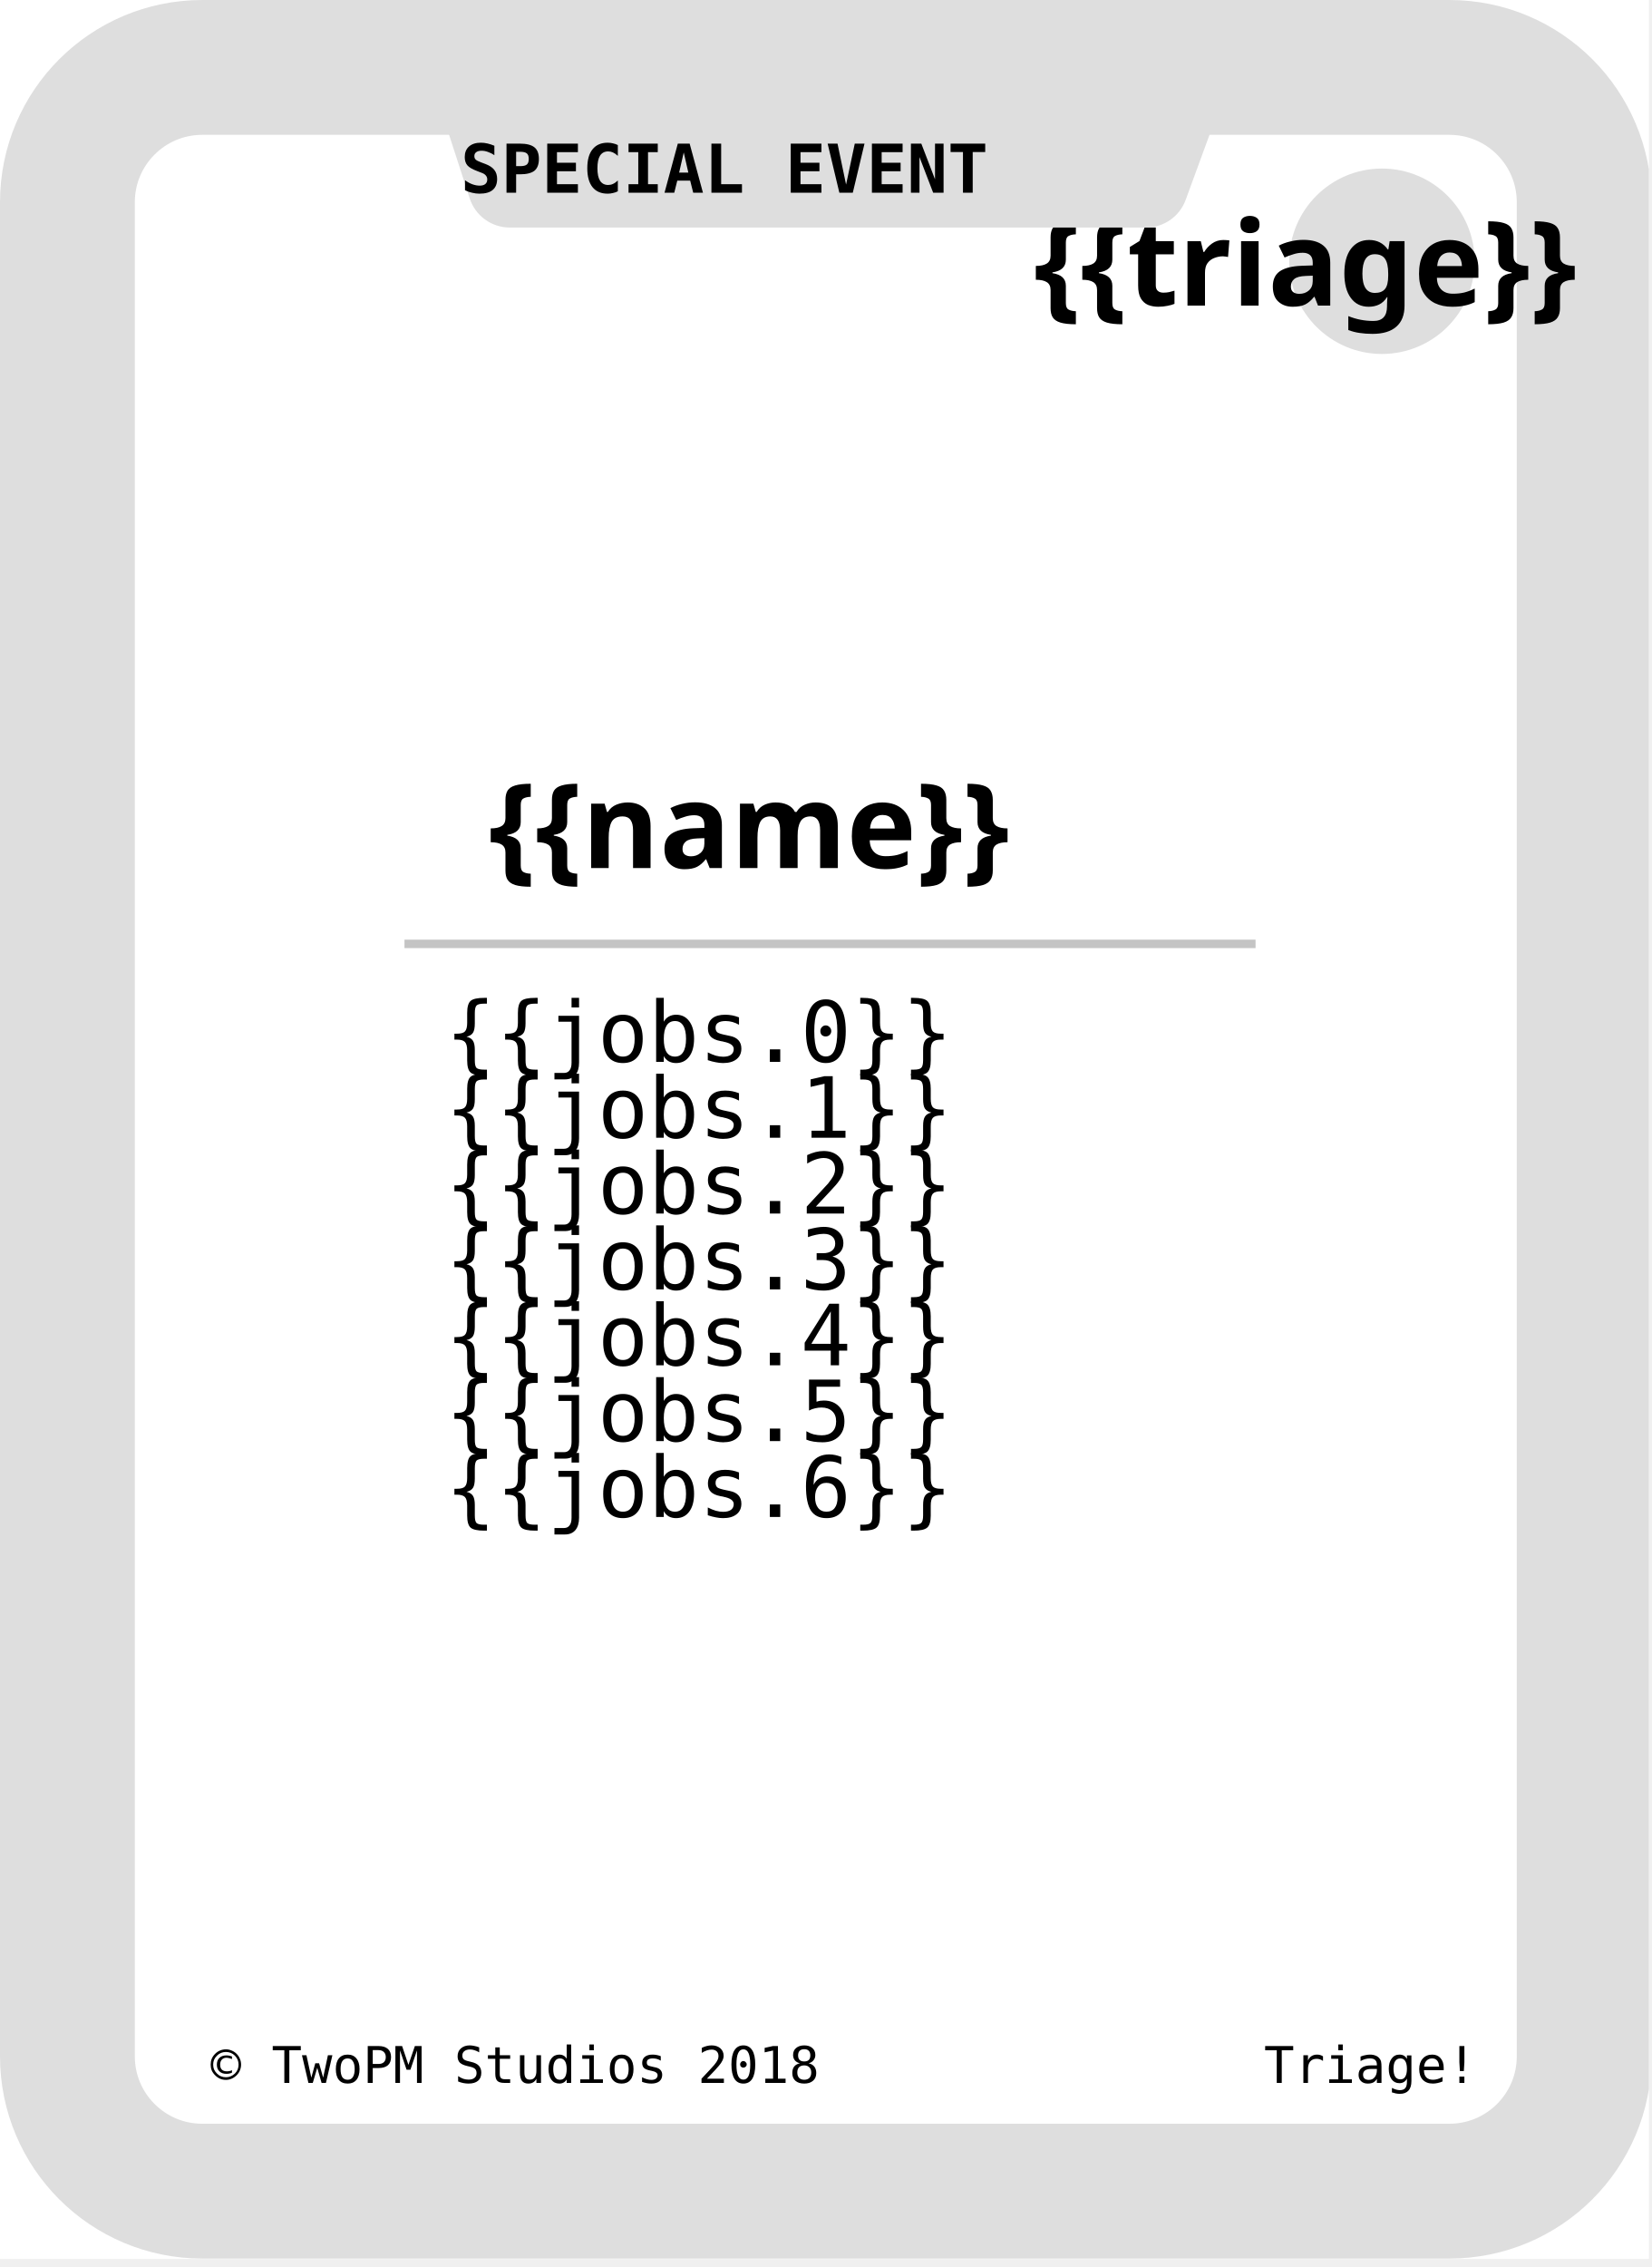
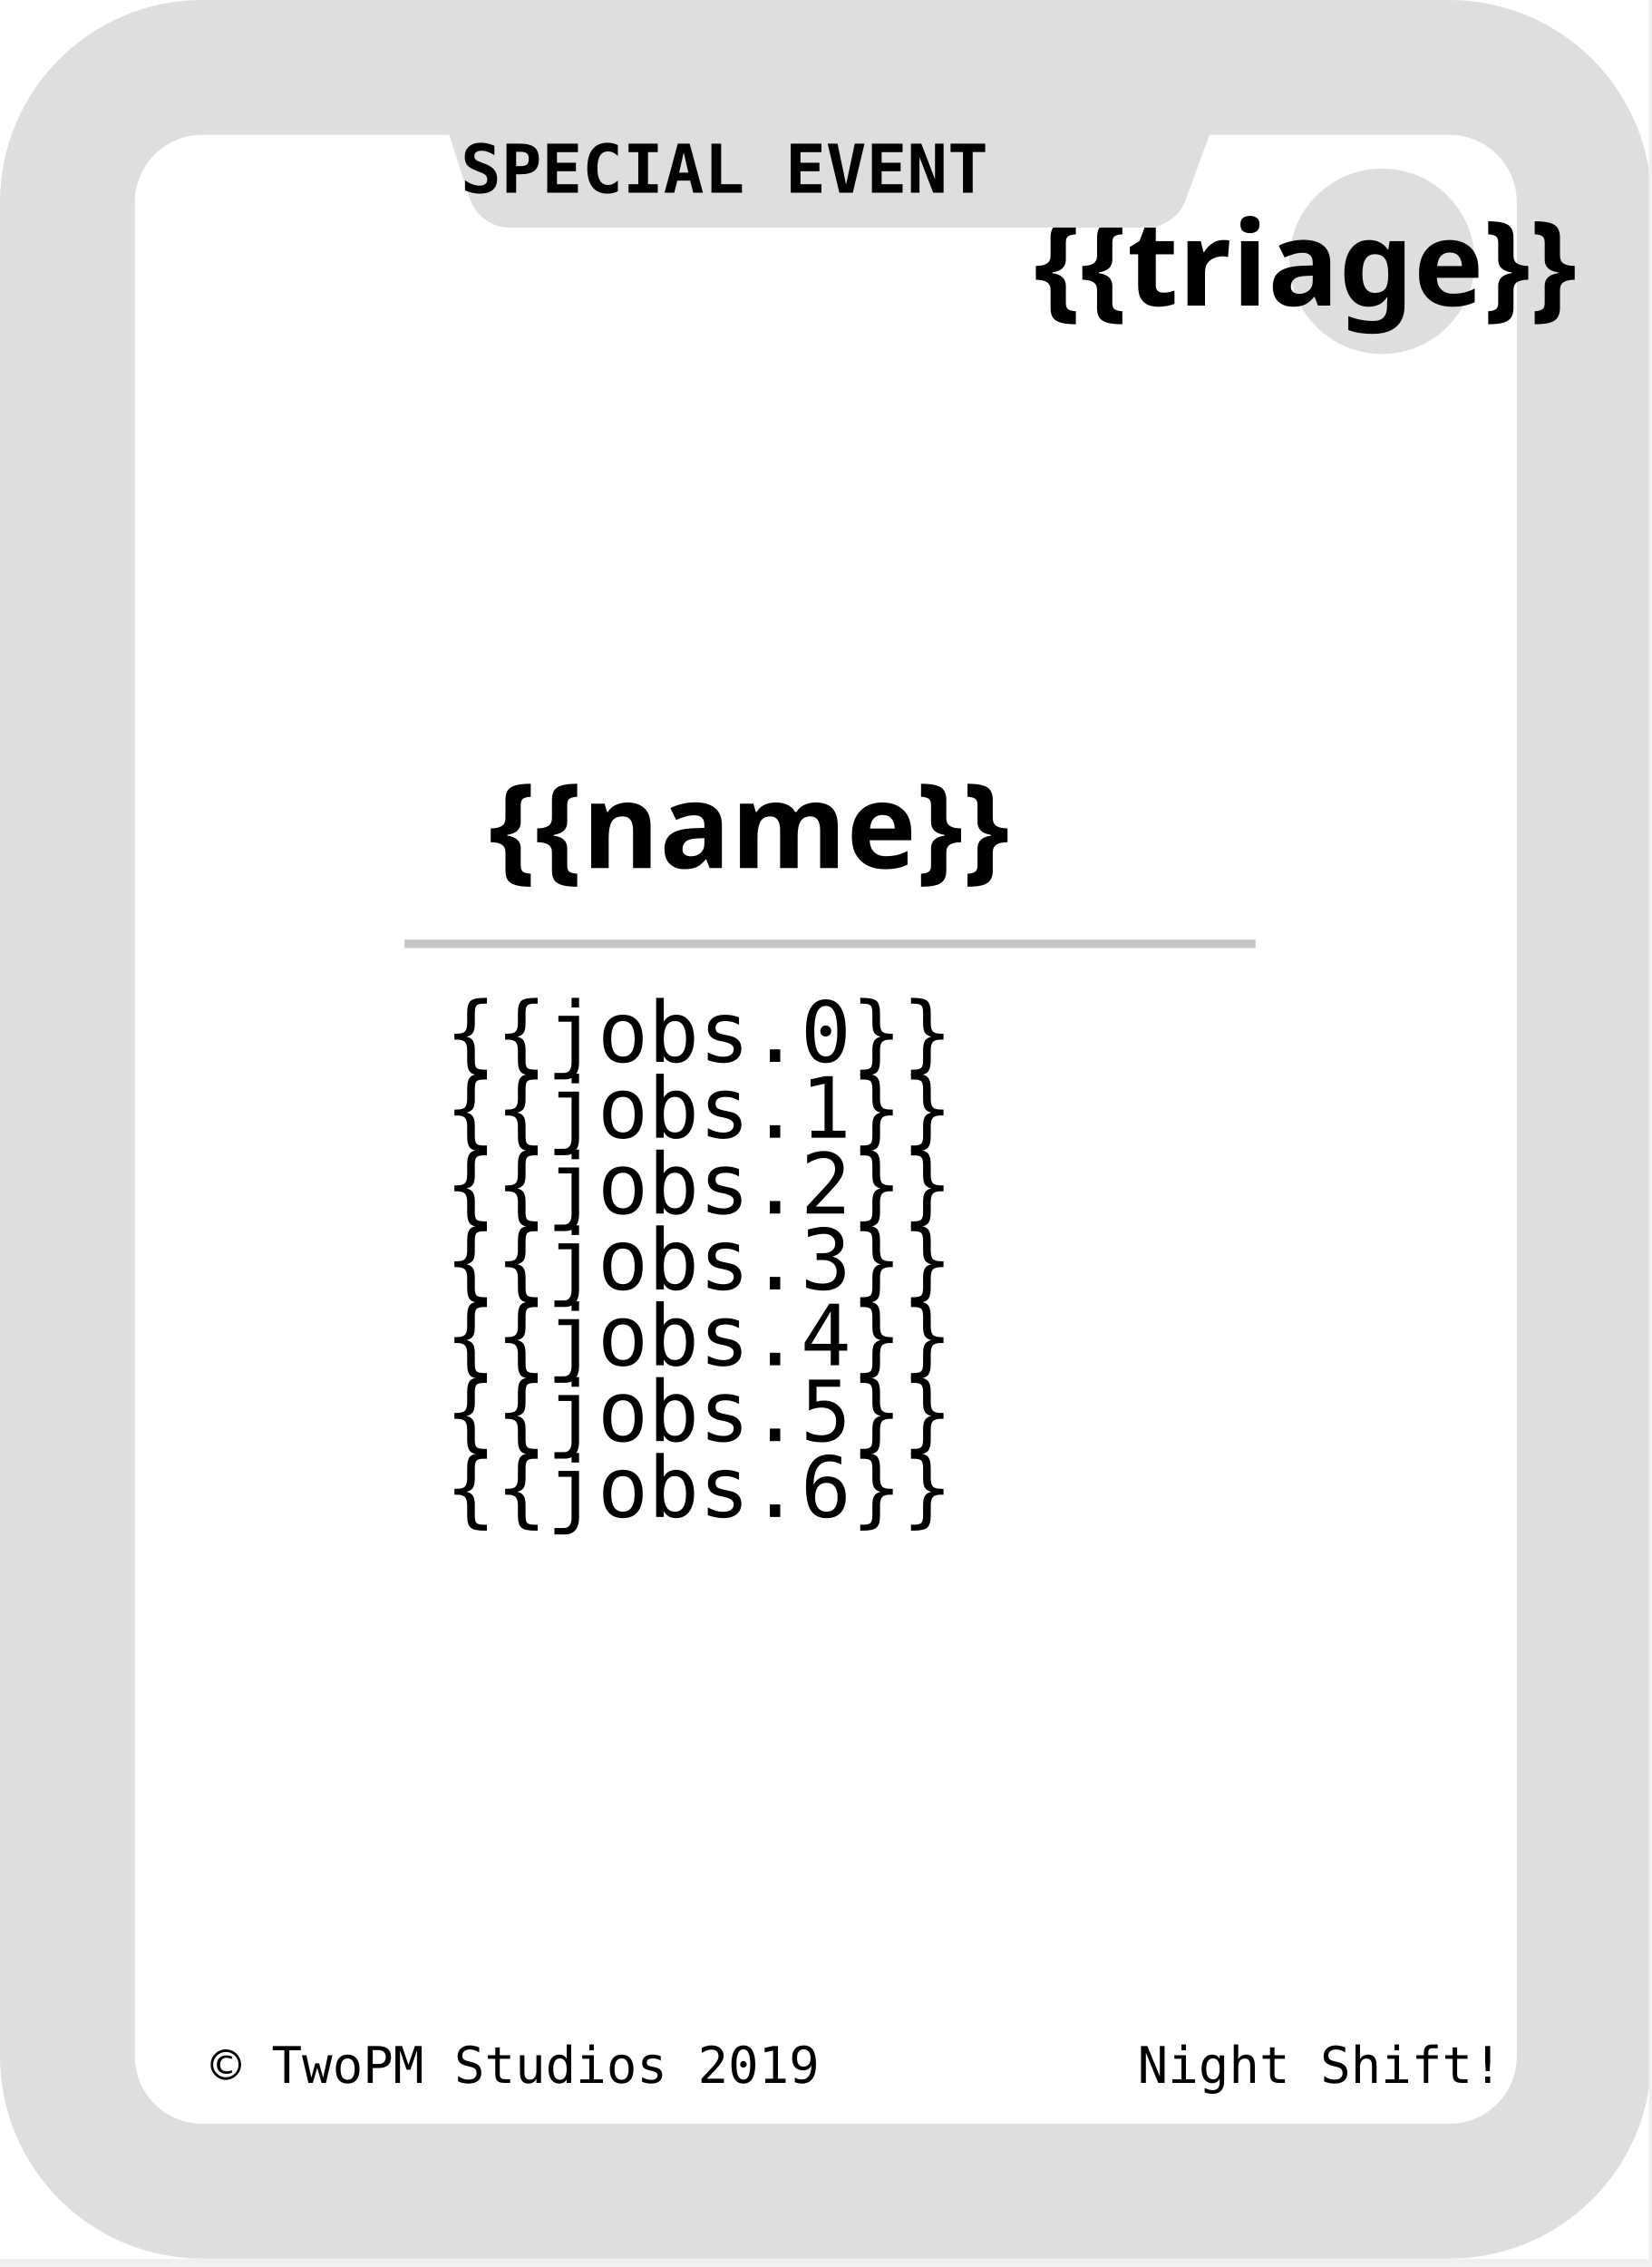
<svg xmlns="http://www.w3.org/2000/svg" width="196" height="269" viewBox="0 0 196 269" fill="none">
  <g clip-path="url(#clip0)">
    <rect width="195.679" height="268.043" fill="white" />
    <rect x="8" y="8" width="180" height="252" rx="16" stroke="#DEDEDE" stroke-width="16" />
    <text fill="black" xml:space="preserve" style="white-space: pre" font-family="Inconsolata" font-size="6" letter-spacing="0em">
-       <tspan x="25" y="247.154">© TwoPM Studios 2018</tspan>
+       <tspan x="25" y="247.154">© TwoPM Studios 2019</tspan>
    </text>
    <text fill="black" xml:space="preserve" style="white-space: pre" font-family="Inconsolata" font-size="6" letter-spacing="0em">
-       <tspan x="150" y="247.154">Triage!</tspan>
+       <tspan x="135" y="247.154">Night Shift!</tspan>
    </text>
    <circle cx="164" cy="31" r="11" fill="#DEDEDE" />
    <text fill="black" xml:space="preserve" style="white-space: pre" font-family="Bitter" font-size="14" font-weight="bold" letter-spacing="0em" text-anchor="middle">
      <tspan x="164" y="36.26">{{triage}}</tspan>
    </text>
    <path d="M55.74 23.541L52 12H145L140.705 23.72C139.984 25.69 138.109 27 136.011 27H60.496C58.329 27 56.408 25.603 55.74 23.541Z" fill="#DEDEDE" />
    <text fill="black" xml:space="preserve" style="white-space: pre" font-family="Inconsolata" font-size="8" font-weight="bold" letter-spacing="0em" text-anchor="middle">
      <tspan x="98" y="22.871">SPECIAL EVENT</tspan>
    </text>
    <text fill="black" xml:space="preserve" style="white-space: pre" font-family="Montserrat" font-size="14" font-weight="bold" letter-spacing="0em" text-anchor="middle">
      <tspan x="98" y="103">{{name}}</tspan>
    </text>
    <text fill="black" xml:space="preserve" style="white-space: pre" font-family="Inconsolata" font-size="10" letter-spacing="0em" text-anchor="middle">
      <tspan x="98" y="126">{{jobs.0}}</tspan>
    </text>
    <text fill="black" xml:space="preserve" style="white-space: pre" font-family="Inconsolata" font-size="10" letter-spacing="0em" text-anchor="middle">
      <tspan x="98" y="135">{{jobs.1}}</tspan>
    </text>
    <text fill="black" xml:space="preserve" style="white-space: pre" font-family="Inconsolata" font-size="10" letter-spacing="0em" text-anchor="middle">
      <tspan x="98" y="144">{{jobs.2}}</tspan>
    </text>
    <text fill="black" xml:space="preserve" style="white-space: pre" font-family="Inconsolata" font-size="10" letter-spacing="0em" text-anchor="middle">
      <tspan x="98" y="153">{{jobs.3}}</tspan>
    </text>
    <text fill="black" xml:space="preserve" style="white-space: pre" font-family="Inconsolata" font-size="10" letter-spacing="0em" text-anchor="middle">
      <tspan x="98" y="162">{{jobs.4}}</tspan>
    </text>
    <text fill="black" xml:space="preserve" style="white-space: pre" font-family="Inconsolata" font-size="10" letter-spacing="0em" text-anchor="middle">
      <tspan x="98" y="171">{{jobs.5}}</tspan>
    </text>
    <text fill="black" xml:space="preserve" style="white-space: pre" font-family="Inconsolata" font-size="10" letter-spacing="0em" text-anchor="middle">
      <tspan x="98" y="180">{{jobs.6}}</tspan>
    </text>
    <line x1="48" y1="112" x2="149" y2="112" stroke="#C4C4C4" />
  </g>
  <defs>
    <clipPath id="clip0">
      <rect width="195.679" height="268.043" fill="white" />
    </clipPath>
  </defs>
</svg>
